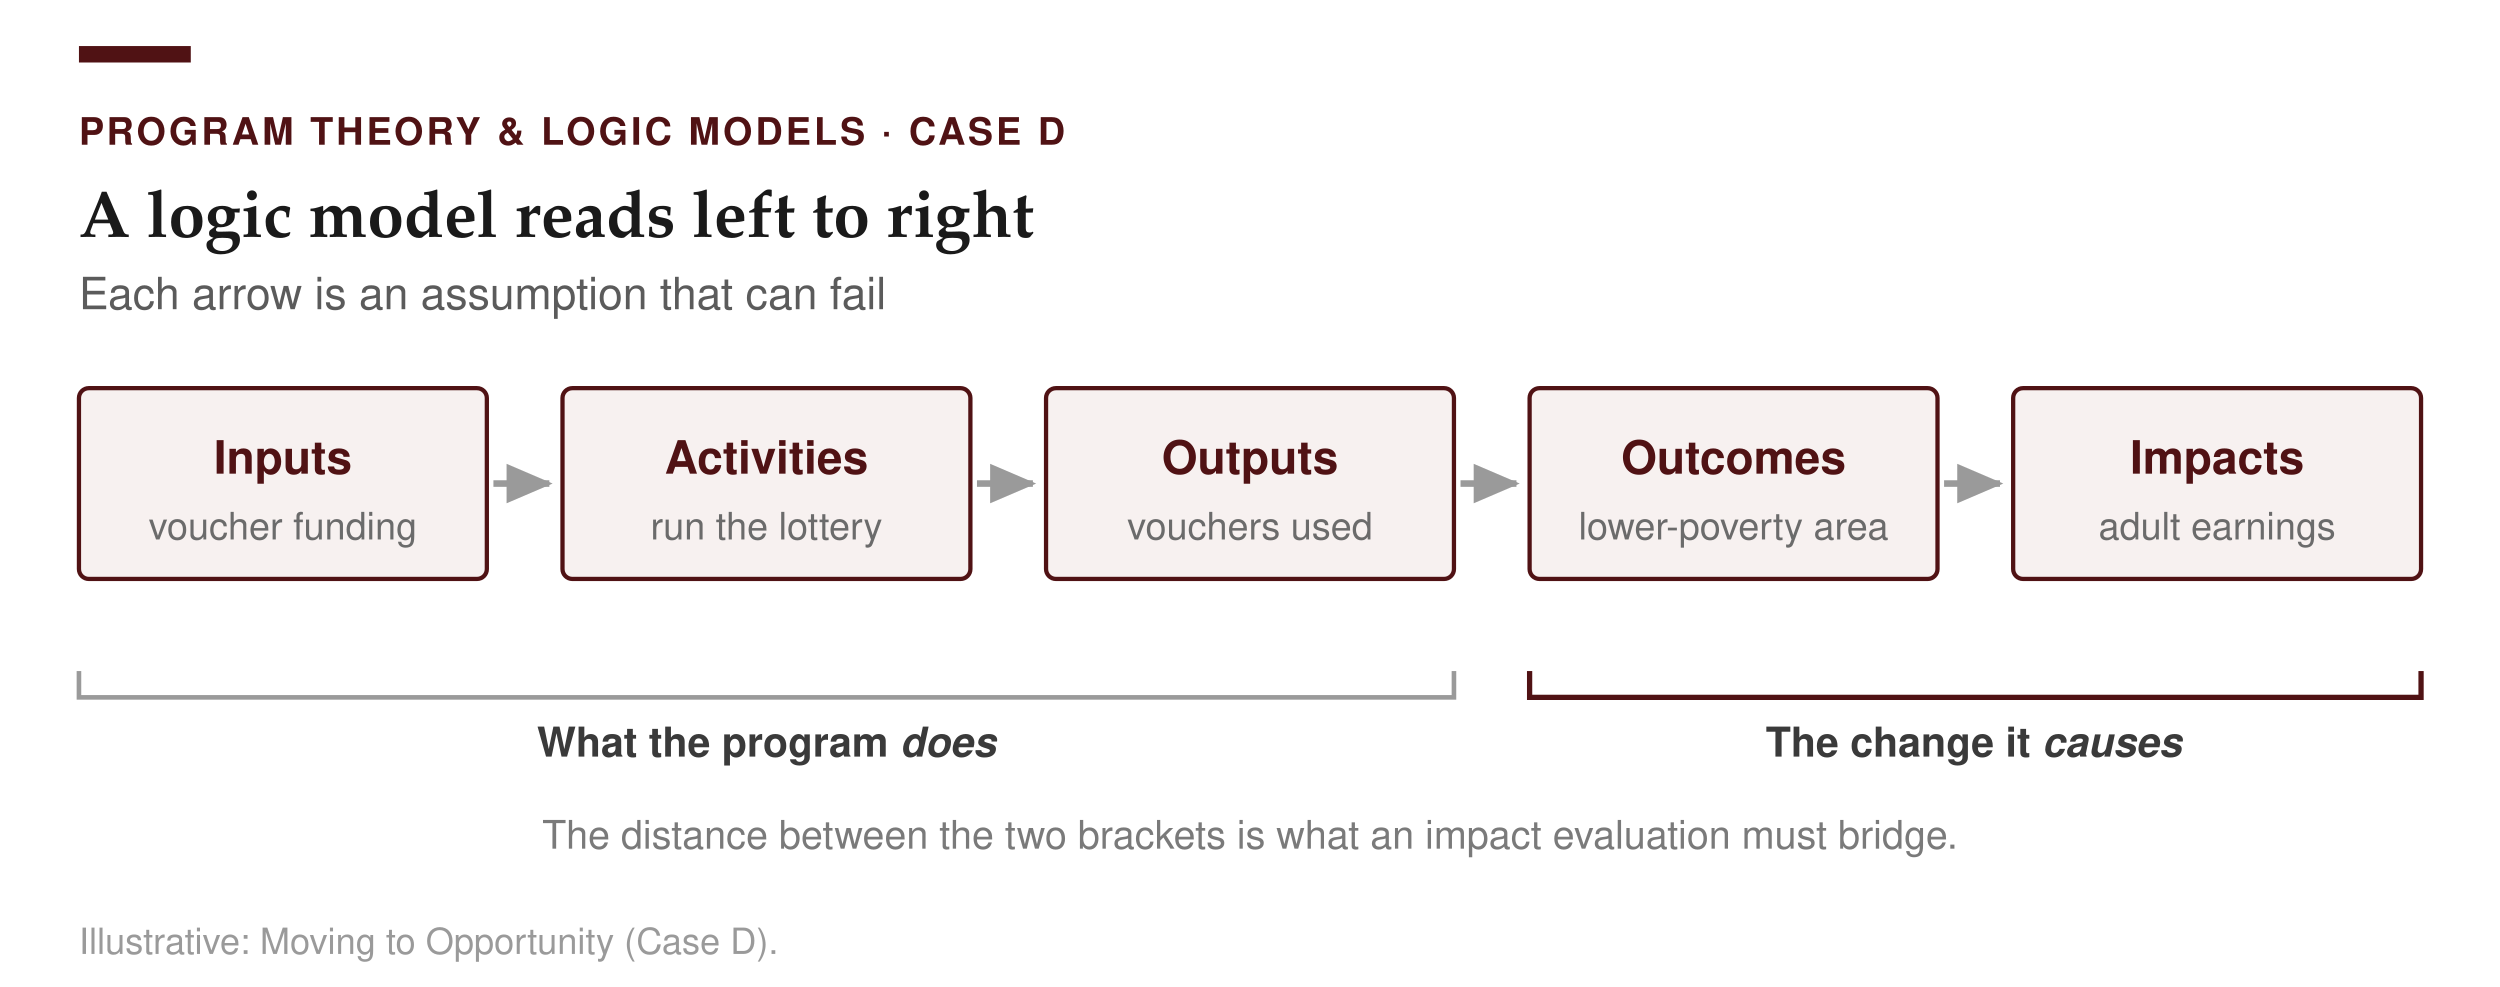
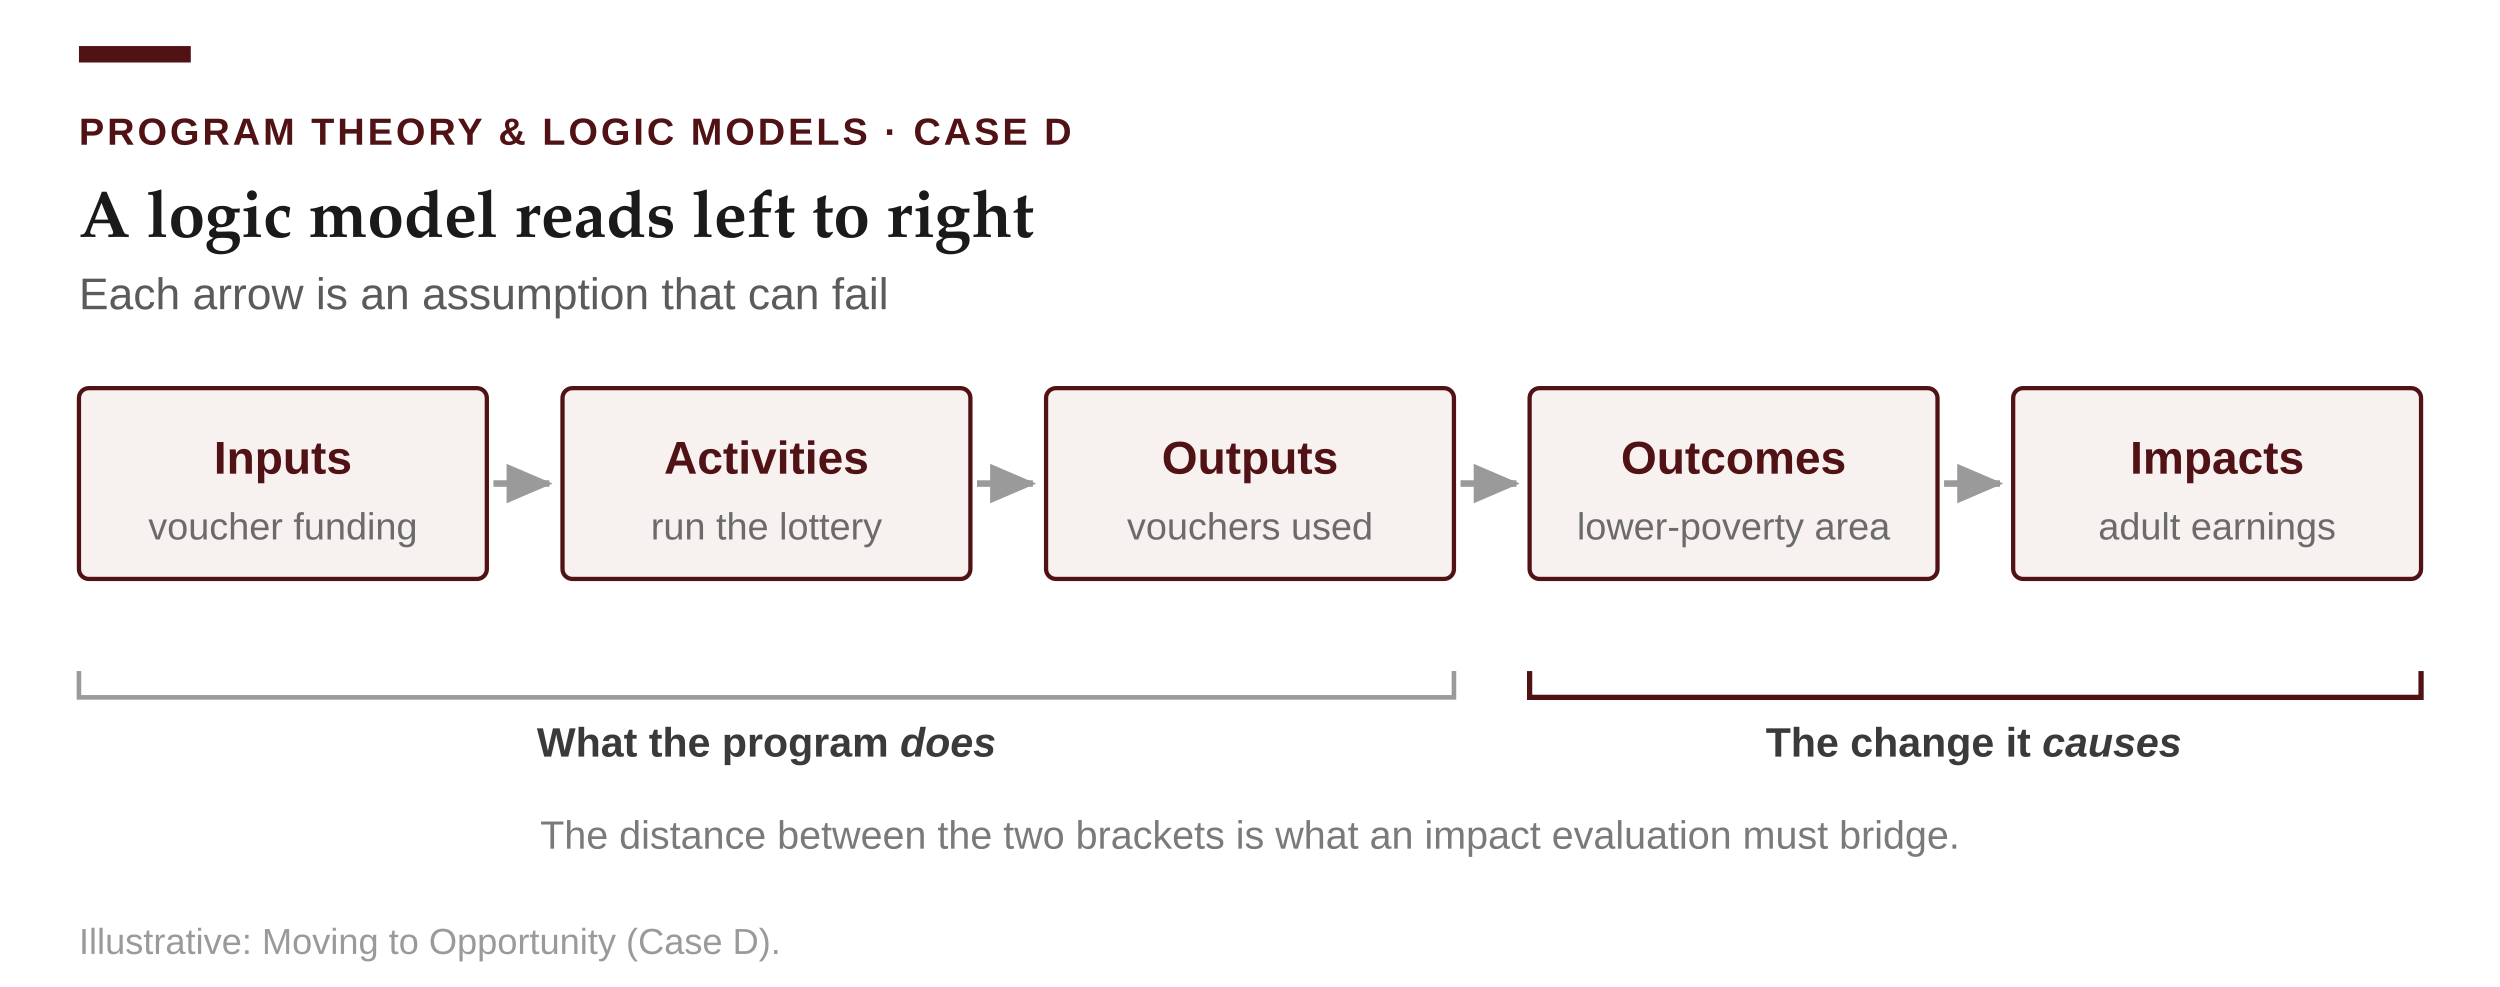
<svg xmlns="http://www.w3.org/2000/svg" viewBox="0 0 760 300" role="img" aria-label="A logic model shown left to right: inputs, activities, outputs, outcomes, impacts. Inputs, activities and outputs are what the program does; outcomes and impacts are the change it causes. Each arrow is an assumption.">
  <style>
-     .kick { font: 600 11.5px "DM Sans", -apple-system, BlinkMacSystemFont, "Segoe UI", Helvetica, Arial, sans-serif; letter-spacing: .08em; fill: #501214; }
-     .head { font: 700 20px Spectral, Georgia, "Palatino Linotype", serif; fill: #1a1a1a; }
-     .dek  { font: 400 13.5px "DM Sans", -apple-system, BlinkMacSystemFont, "Segoe UI", Helvetica, Arial, sans-serif; fill: #5b5b5b; }
-     .stage{ font: 700 14px "DM Sans", -apple-system, BlinkMacSystemFont, "Segoe UI", Helvetica, Arial, sans-serif; fill: #501214; }
-     .ex   { font: 400 11.5px "DM Sans", -apple-system, BlinkMacSystemFont, "Segoe UI", Helvetica, Arial, sans-serif; fill: #6b6b6b; }
-     .brk  { font: 600 12.5px "DM Sans", -apple-system, BlinkMacSystemFont, "Segoe UI", Helvetica, Arial, sans-serif; fill: #3a3a3a; }
-     .note { font: 400 12px "DM Sans", -apple-system, BlinkMacSystemFont, "Segoe UI", Helvetica, Arial, sans-serif; fill: #7a7a7a; }
-     .src  { font: 400 11px "DM Sans", -apple-system, BlinkMacSystemFont, "Segoe UI", Helvetica, Arial, sans-serif; fill: #9a9a9a; }
+     .kick { font: 600 11.5px "Helvetica Neue", Arial, sans-serif; letter-spacing: .08em; fill: #501214; }
+     .head { font: 700 20px "Iowan Old Style", "Palatino Linotype", Palatino, Georgia, serif; fill: #1a1a1a; }
+     .dek  { font: 400 13.5px "Helvetica Neue", Arial, sans-serif; fill: #5b5b5b; }
+     .stage{ font: 700 14px "Helvetica Neue", Arial, sans-serif; fill: #501214; }
+     .ex   { font: 400 11.5px "Helvetica Neue", Arial, sans-serif; fill: #6b6b6b; }
+     .brk  { font: 600 12.5px "Helvetica Neue", Arial, sans-serif; fill: #3a3a3a; }
+     .note { font: 400 12px "Helvetica Neue", Arial, sans-serif; fill: #7a7a7a; }
+     .src  { font: 400 11px "Helvetica Neue", Arial, sans-serif; fill: #9a9a9a; }
    .box  { fill: #f7f1f0; stroke: #501214; stroke-width: 1.3; }
  </style>
  <rect x="24" y="14" width="34" height="5" fill="#501214" />
  <text x="24" y="44" class="kick">PROGRAM THEORY &amp; LOGIC MODELS · CASE D</text>
  <text x="24" y="72" class="head">A logic model reads left to right</text>
  <text x="24" y="94" class="dek">Each arrow is an assumption that can fail</text>
  <g>
    <rect x="24" y="118" width="124" height="58" rx="3" class="box" />
    <rect x="171" y="118" width="124" height="58" rx="3" class="box" />
    <rect x="318" y="118" width="124" height="58" rx="3" class="box" />
    <rect x="465" y="118" width="124" height="58" rx="3" class="box" />
    <rect x="612" y="118" width="124" height="58" rx="3" class="box" />
  </g>
  <text x="86" y="144" text-anchor="middle" class="stage">Inputs</text>
  <text x="233" y="144" text-anchor="middle" class="stage">Activities</text>
  <text x="380" y="144" text-anchor="middle" class="stage">Outputs</text>
  <text x="527" y="144" text-anchor="middle" class="stage">Outcomes</text>
  <text x="674" y="144" text-anchor="middle" class="stage">Impacts</text>
  <text x="86" y="164" text-anchor="middle" class="ex">voucher funding</text>
  <text x="233" y="164" text-anchor="middle" class="ex">run the lottery</text>
  <text x="380" y="164" text-anchor="middle" class="ex">vouchers used</text>
  <text x="527" y="164" text-anchor="middle" class="ex">lower-poverty area</text>
  <text x="674" y="164" text-anchor="middle" class="ex">adult earnings</text>
  <defs>
    <marker id="ah" markerWidth="9" markerHeight="9" refX="6.5" refY="3" orient="auto">
      <path d="M0,0 L7,3 L0,6 Z" fill="#9a9a9a" />
    </marker>
  </defs>
  <g stroke="#9a9a9a" stroke-width="2" marker-end="url(#ah)">
    <line x1="150" y1="147" x2="167" y2="147" />
    <line x1="297" y1="147" x2="314" y2="147" />
    <line x1="444" y1="147" x2="461" y2="147" />
    <line x1="591" y1="147" x2="608" y2="147" />
  </g>
  <path d="M24,204 L24,212 L442,212 L442,204" fill="none" stroke="#9a9a9a" stroke-width="1.4" />
  <text x="233" y="230" text-anchor="middle" class="brk">What the program <tspan font-style="italic">does</tspan>
  </text>
  <path d="M465,204 L465,212 L736,212 L736,204" fill="none" stroke="#501214" stroke-width="1.6" />
  <text x="600" y="230" text-anchor="middle" class="brk" fill="#501214">The change it <tspan font-style="italic">causes</tspan>
  </text>
  <text x="380" y="258" text-anchor="middle" class="note">The distance between the two brackets is what an impact evaluation must bridge.</text>
  <text x="24" y="290" class="src">Illustrative: Moving to Opportunity (Case D).</text>
</svg>
